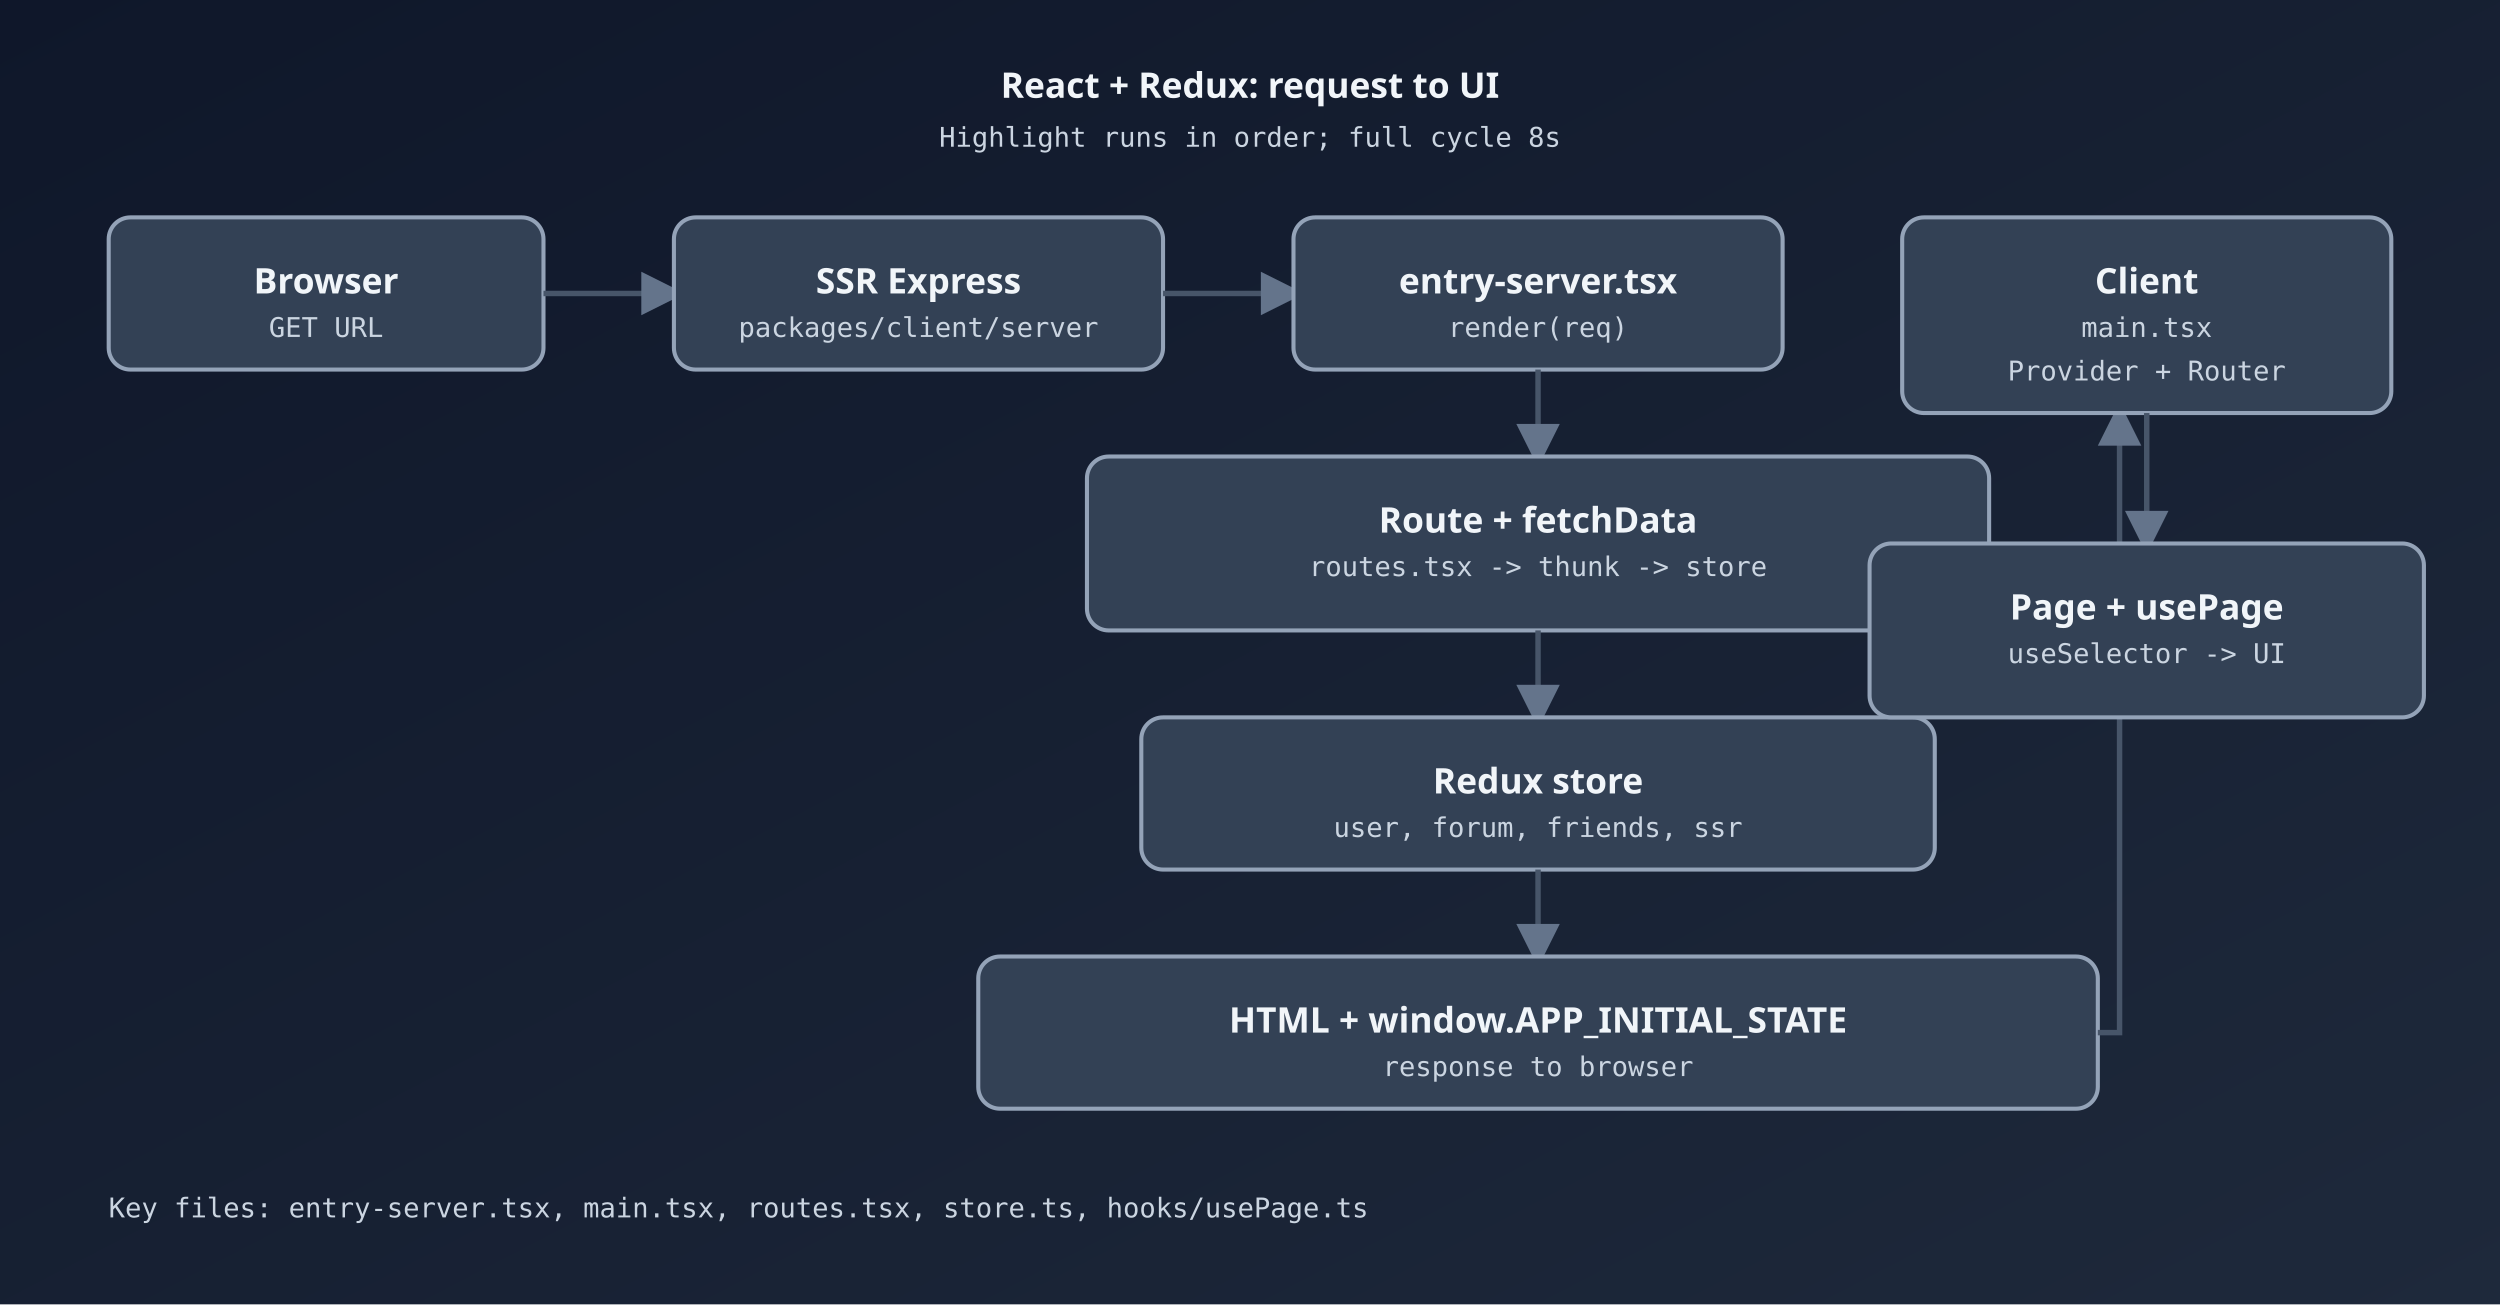
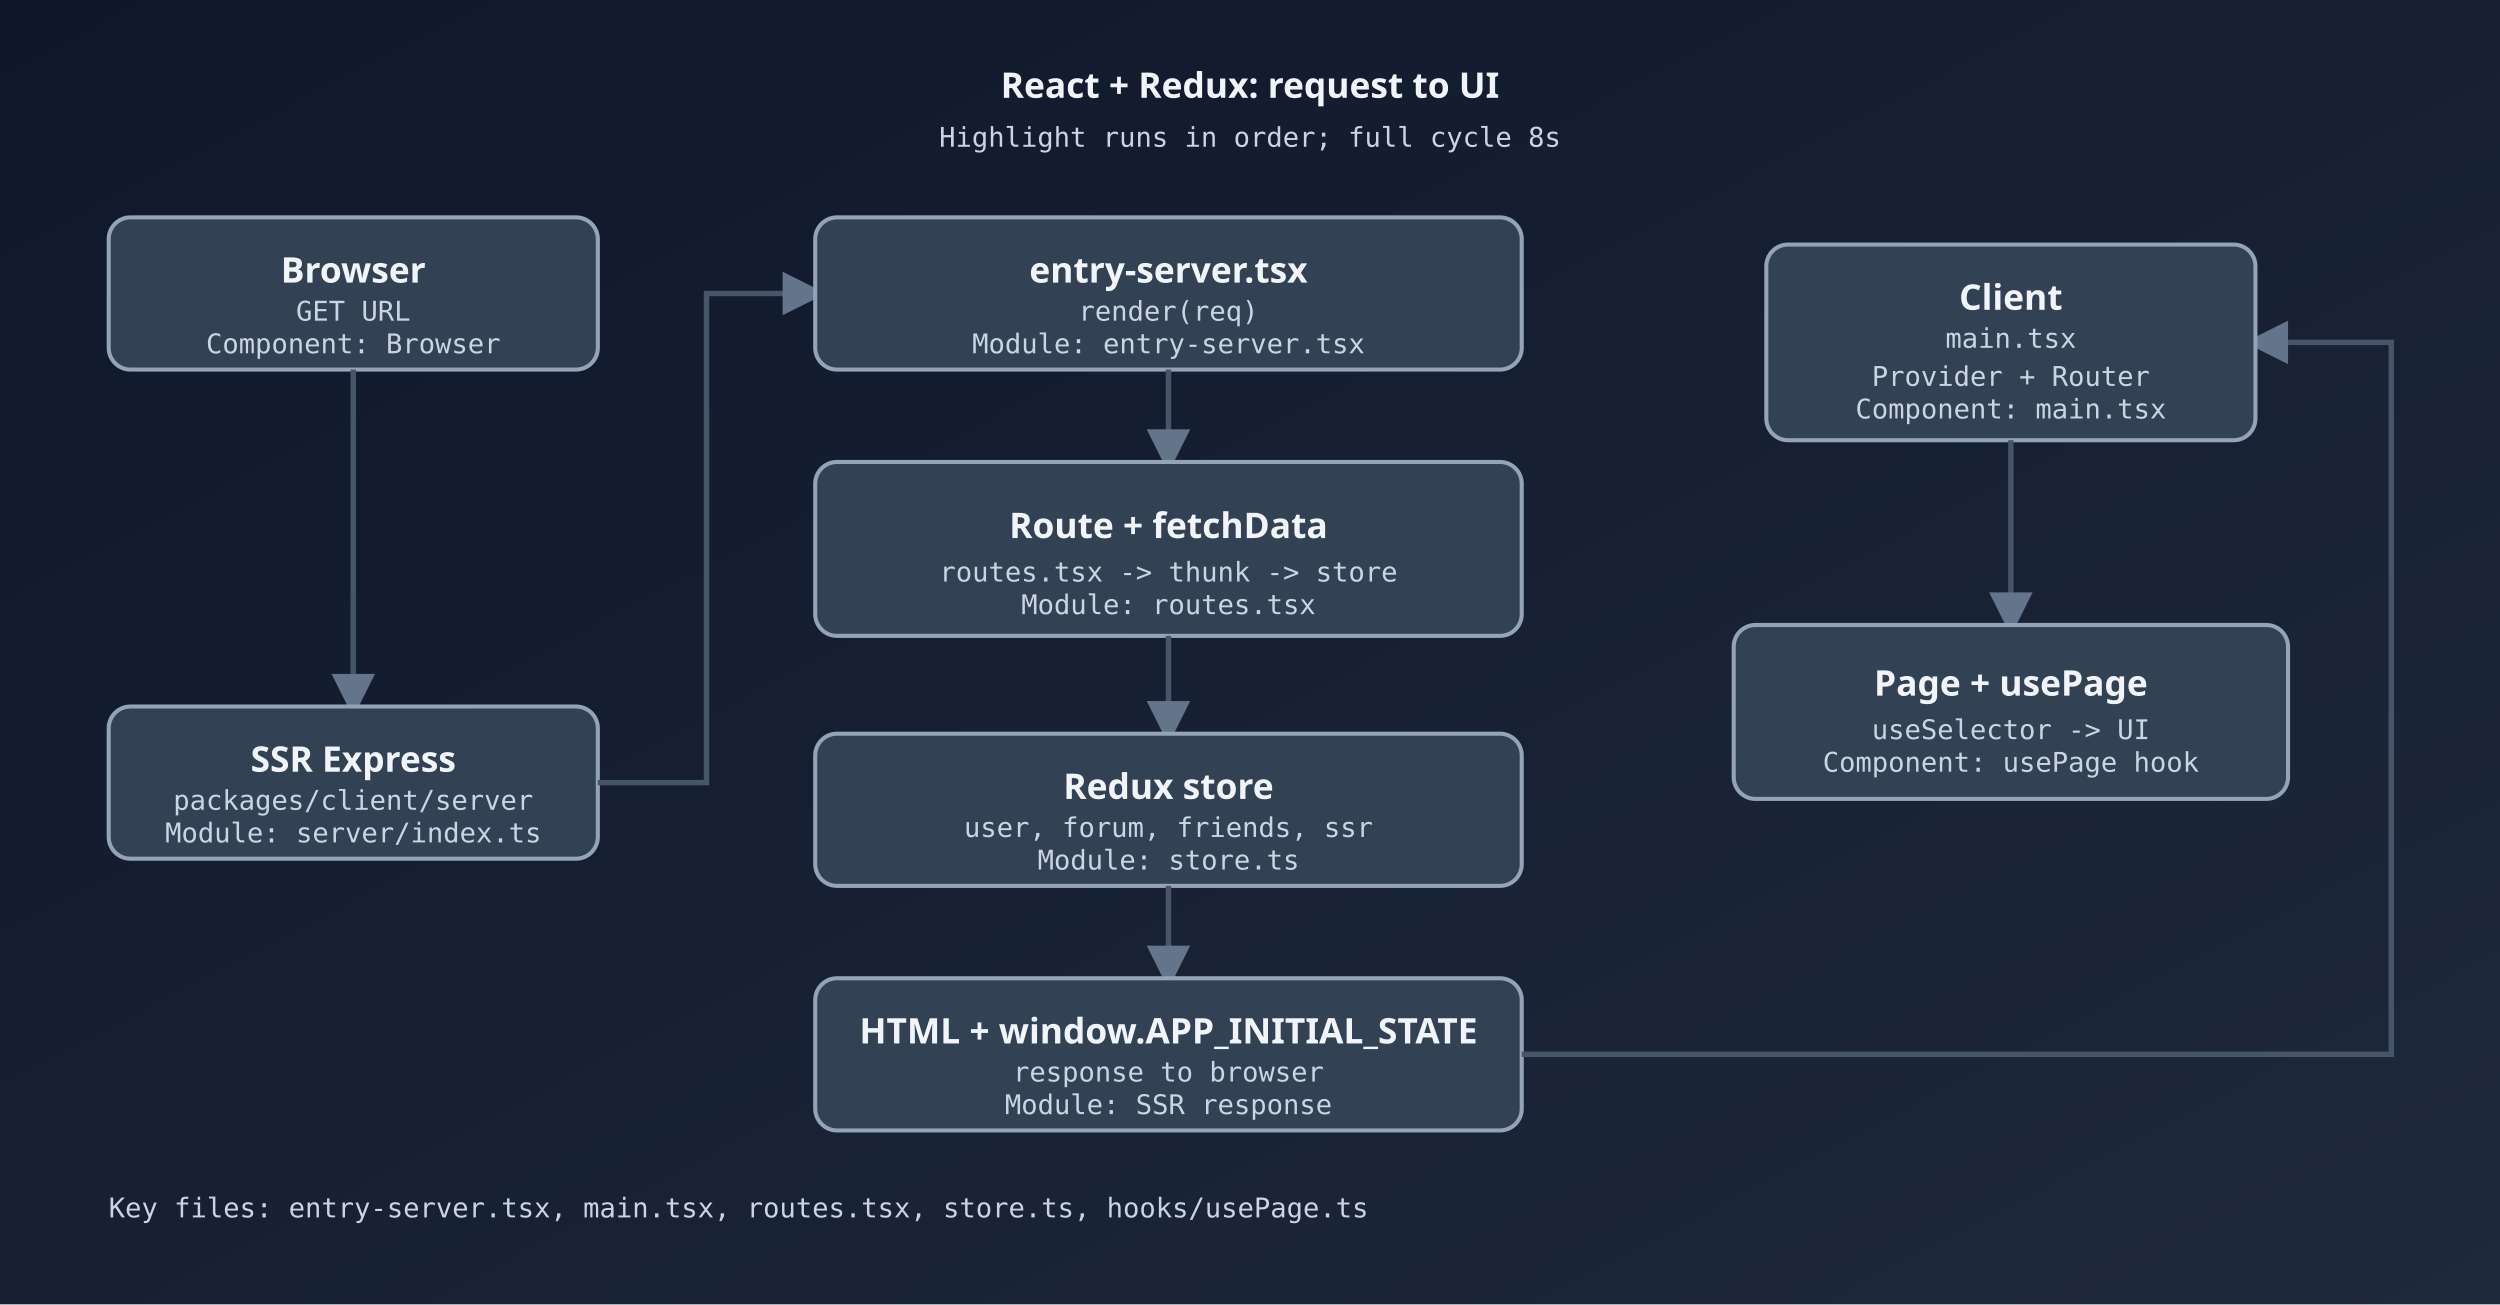
<svg xmlns="http://www.w3.org/2000/svg" viewBox="0 0 920 480" role="img" aria-labelledby="title desc">
  <defs>
    <linearGradient id="bg" x1="0%" y1="0%" x2="100%" y2="100%">
      <stop offset="0%" style="stop-color:#0f172a" />
      <stop offset="100%" style="stop-color:#1e293b" />
    </linearGradient>
    <filter id="glow" x="-50%" y="-50%" width="200%" height="200%">
      <feGaussianBlur stdDeviation="2.5" result="b" />
      <feMerge>
        <feMergeNode in="b" />
        <feMergeNode in="SourceGraphic" />
      </feMerge>
    </filter>
    <style>
      .box {
        fill: #334155;
        stroke: #94a3b8;
        stroke-width: 1.5;
        rx: 8;
        animation: glow 8s ease-in-out infinite;
      }
      .lbl { fill: #f1f5f9; font-family: system-ui, sans-serif; font-size: 13px; font-weight: 600; }
      .sub { fill: #cbd5e1; font-family: ui-monospace, monospace; font-size: 10px; }
      .arr {
        stroke: #475569;
        stroke-width: 2;
        fill: none;
        marker-end: url(#m);
        animation: line 8s ease-in-out infinite;
      }
      @keyframes glow {
        0%, 1.5% { stroke: #38bdf8; stroke-width: 2.5; fill: #1e3a5f; filter: url(#glow); }
        3%, 100% { stroke: #94a3b8; stroke-width: 1.5; fill: #334155; filter: none; }
      }
      @keyframes line {
        0%, 1.5% { stroke: #38bdf8; stroke-width: 2.5; }
        3%, 100% { stroke: #475569; stroke-width: 2; }
      }
      #b1, #l1 { animation-delay: 0s; }
      #b2, #l2 { animation-delay: 1s; }
      #b3, #l3 { animation-delay: 2s; }
      #b4, #l4 { animation-delay: 3s; }
      #b5, #l5 { animation-delay: 4s; }
      #b6, #l6 { animation-delay: 5s; }
      #b7, #l7 { animation-delay: 6s; }
      #b8, #l8 { animation-delay: 7s; }
    </style>
    <marker id="m" markerWidth="8" markerHeight="8" refX="6" refY="4" orient="auto">
      <polygon points="0 0, 8 4, 0 8" fill="#64748b" />
    </marker>
  </defs>
  <rect width="100%" height="100%" fill="url(#bg)" />
  <text x="460" y="36" text-anchor="middle" class="lbl" font-size="16">React + Redux: request to UI</text>
  <text x="460" y="54" text-anchor="middle" class="sub">Highlight runs in order; full cycle 8s</text>
-   <rect id="b1" x="40" y="80" width="160" height="56" class="box" />
-   <text x="120" y="108" text-anchor="middle" class="lbl">Browser</text>
-   <text x="120" y="124" text-anchor="middle" class="sub">GET URL</text>
-   <path id="l1" class="arr" d="M 200 108 L 248 108" />
-   <rect id="b2" x="248" y="80" width="180" height="56" class="box" />
-   <text x="338" y="108" text-anchor="middle" class="lbl">SSR Express</text>
-   <text x="338" y="124" text-anchor="middle" class="sub">packages/client/server</text>
-   <path id="l2" class="arr" d="M 428 108 L 476 108" />
-   <rect id="b3" x="476" y="80" width="180" height="56" class="box" />
-   <text x="566" y="108" text-anchor="middle" class="lbl">entry-server.tsx</text>
-   <text x="566" y="124" text-anchor="middle" class="sub">render(req)</text>
-   <path id="l3" class="arr" d="M 566 136 L 566 168" />
-   <rect id="b4" x="400" y="168" width="332" height="64" class="box" />
-   <text x="566" y="196" text-anchor="middle" class="lbl">Route + fetchData</text>
-   <text x="566" y="212" text-anchor="middle" class="sub">routes.tsx -&gt; thunk -&gt; store</text>
-   <path id="l4" class="arr" d="M 566 232 L 566 264" />
-   <rect id="b5" x="420" y="264" width="292" height="56" class="box" />
-   <text x="566" y="292" text-anchor="middle" class="lbl">Redux store</text>
-   <text x="566" y="308" text-anchor="middle" class="sub">user, forum, friends, ssr</text>
-   <path id="l5" class="arr" d="M 566 320 L 566 352" />
-   <rect id="b6" x="360" y="352" width="412" height="56" class="box" />
-   <text x="566" y="380" text-anchor="middle" class="lbl">HTML + window.APP_INITIAL_STATE</text>
-   <text x="566" y="396" text-anchor="middle" class="sub">response to browser</text>
-   <path id="l6" class="arr" d="M 772 380 L 780 380 L 780 152" />
-   <rect id="b7" x="700" y="80" width="180" height="72" class="box" />
-   <text x="790" y="108" text-anchor="middle" class="lbl">Client</text>
-   <text x="790" y="124" text-anchor="middle" class="sub">main.tsx</text>
-   <text x="790" y="140" text-anchor="middle" class="sub">Provider + Router</text>
-   <path id="l7" class="arr" d="M 790 152 L 790 200" />
-   <rect id="b8" x="688" y="200" width="204" height="64" class="box" />
-   <text x="790" y="228" text-anchor="middle" class="lbl">Page + usePage</text>
-   <text x="790" y="244" text-anchor="middle" class="sub">useSelector -&gt; UI</text>
+   <rect id="b1" x="40" y="80" width="180" height="56" class="box" />
+   <g id="t1" transform="translate(130 0)">
+     <text y="104" text-anchor="middle" class="lbl">Browser</text>
+     <text y="118" text-anchor="middle" class="sub">GET URL</text>
+     <text y="130" text-anchor="middle" class="sub">Component: Browser</text>
+   </g>
+   <path id="l1" class="arr" d="M 130 136 L 130 260" />
+   <rect id="b2" x="40" y="260" width="180" height="56" class="box" />
+   <g id="t2" transform="translate(130 0)">
+     <text y="284" text-anchor="middle" class="lbl">SSR Express</text>
+     <text y="298" text-anchor="middle" class="sub">packages/client/server</text>
+     <text y="310" text-anchor="middle" class="sub">Module: server/index.ts</text>
+   </g>
+   <path id="l2" class="arr" d="M 220 288 L 260 288 L 260 108 L 300 108" />
+   <rect id="b3" x="300" y="80" width="260" height="56" class="box" />
+   <g id="t3" transform="translate(430 0)">
+     <text y="104" text-anchor="middle" class="lbl">entry-server.tsx</text>
+     <text y="118" text-anchor="middle" class="sub">render(req)</text>
+     <text y="130" text-anchor="middle" class="sub">Module: entry-server.tsx</text>
+   </g>
+   <path id="l3" class="arr" d="M 430 136 L 430 170" />
+   <rect id="b4" x="300" y="170" width="260" height="64" class="box" />
+   <text x="430" y="198" text-anchor="middle" class="lbl">Route + fetchData</text>
+   <text x="430" y="214" text-anchor="middle" class="sub">routes.tsx -&gt; thunk -&gt; store</text>
+   <text x="430" y="226" text-anchor="middle" class="sub">Module: routes.tsx</text>
+   <path id="l4" class="arr" d="M 430 234 L 430 270" />
+   <rect id="b5" x="300" y="270" width="260" height="56" class="box" />
+   <g id="t5" transform="translate(430 0)">
+     <text y="294" text-anchor="middle" class="lbl">Redux store</text>
+     <text y="308" text-anchor="middle" class="sub">user, forum, friends, ssr</text>
+     <text y="320" text-anchor="middle" class="sub">Module: store.ts</text>
+   </g>
+   <path id="l5" class="arr" d="M 430 326 L 430 360" />
+   <rect id="b6" x="300" y="360" width="260" height="56" class="box" />
+   <g id="t6" transform="translate(430 0)">
+     <text y="384" text-anchor="middle" class="lbl">HTML + window.APP_INITIAL_STATE</text>
+     <text y="398" text-anchor="middle" class="sub">response to browser</text>
+     <text y="410" text-anchor="middle" class="sub">Module: SSR response</text>
+   </g>
+   <path id="l6" class="arr" d="M 560 388 L 880 388 L 880 126 L 830 126" />
+   <rect id="b7" x="650" y="90" width="180" height="72" class="box" />
+   <g id="t7" transform="translate(740 0)">
+     <text y="114" text-anchor="middle" class="lbl">Client</text>
+     <text y="128" text-anchor="middle" class="sub">main.tsx</text>
+     <text y="142" text-anchor="middle" class="sub">Provider + Router</text>
+     <text y="154" text-anchor="middle" class="sub">Component: main.tsx</text>
+   </g>
+   <path id="l7" class="arr" d="M 740 162 L 740 230" />
+   <rect id="b8" x="638" y="230" width="204" height="64" class="box" />
+   <g id="t8" transform="translate(740 0)">
+     <text y="256" text-anchor="middle" class="lbl">Page + usePage</text>
+     <text y="272" text-anchor="middle" class="sub">useSelector -&gt; UI</text>
+     <text y="284" text-anchor="middle" class="sub">Component: usePage hook</text>
+   </g>
  <text x="40" y="448" class="sub">Key files: entry-server.tsx, main.tsx, routes.tsx, store.ts, hooks/usePage.ts</text>
</svg>
